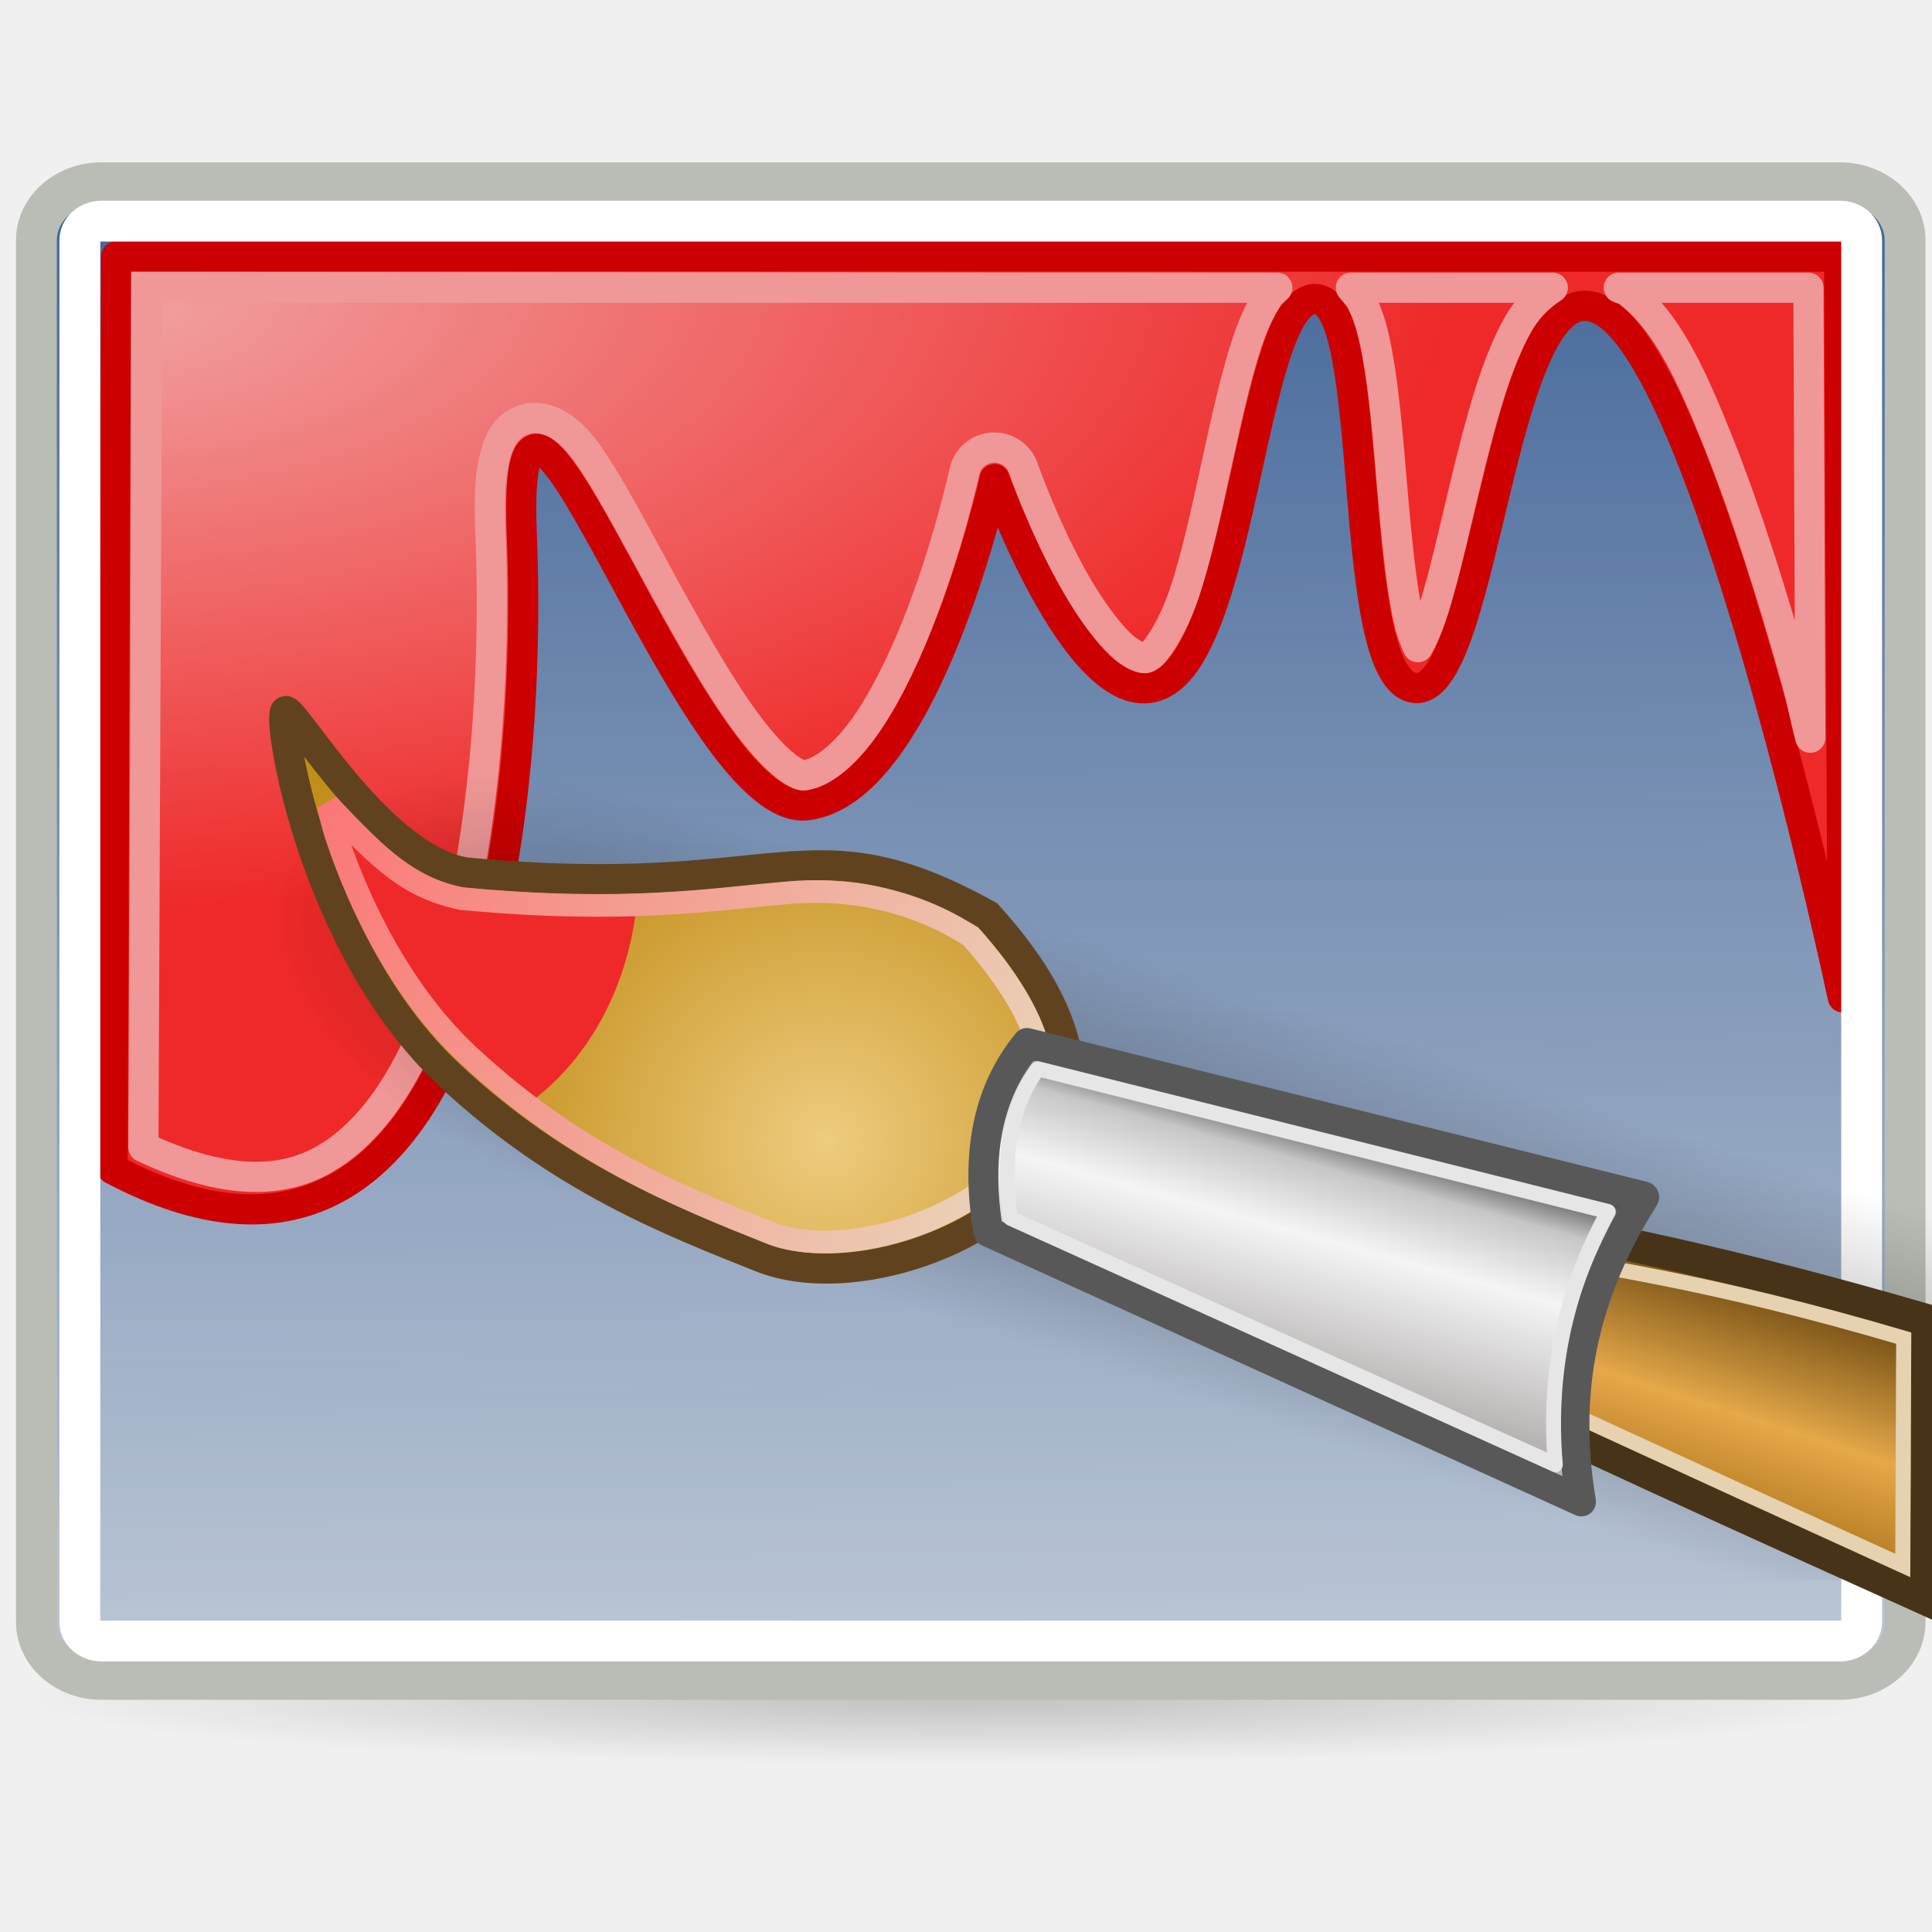
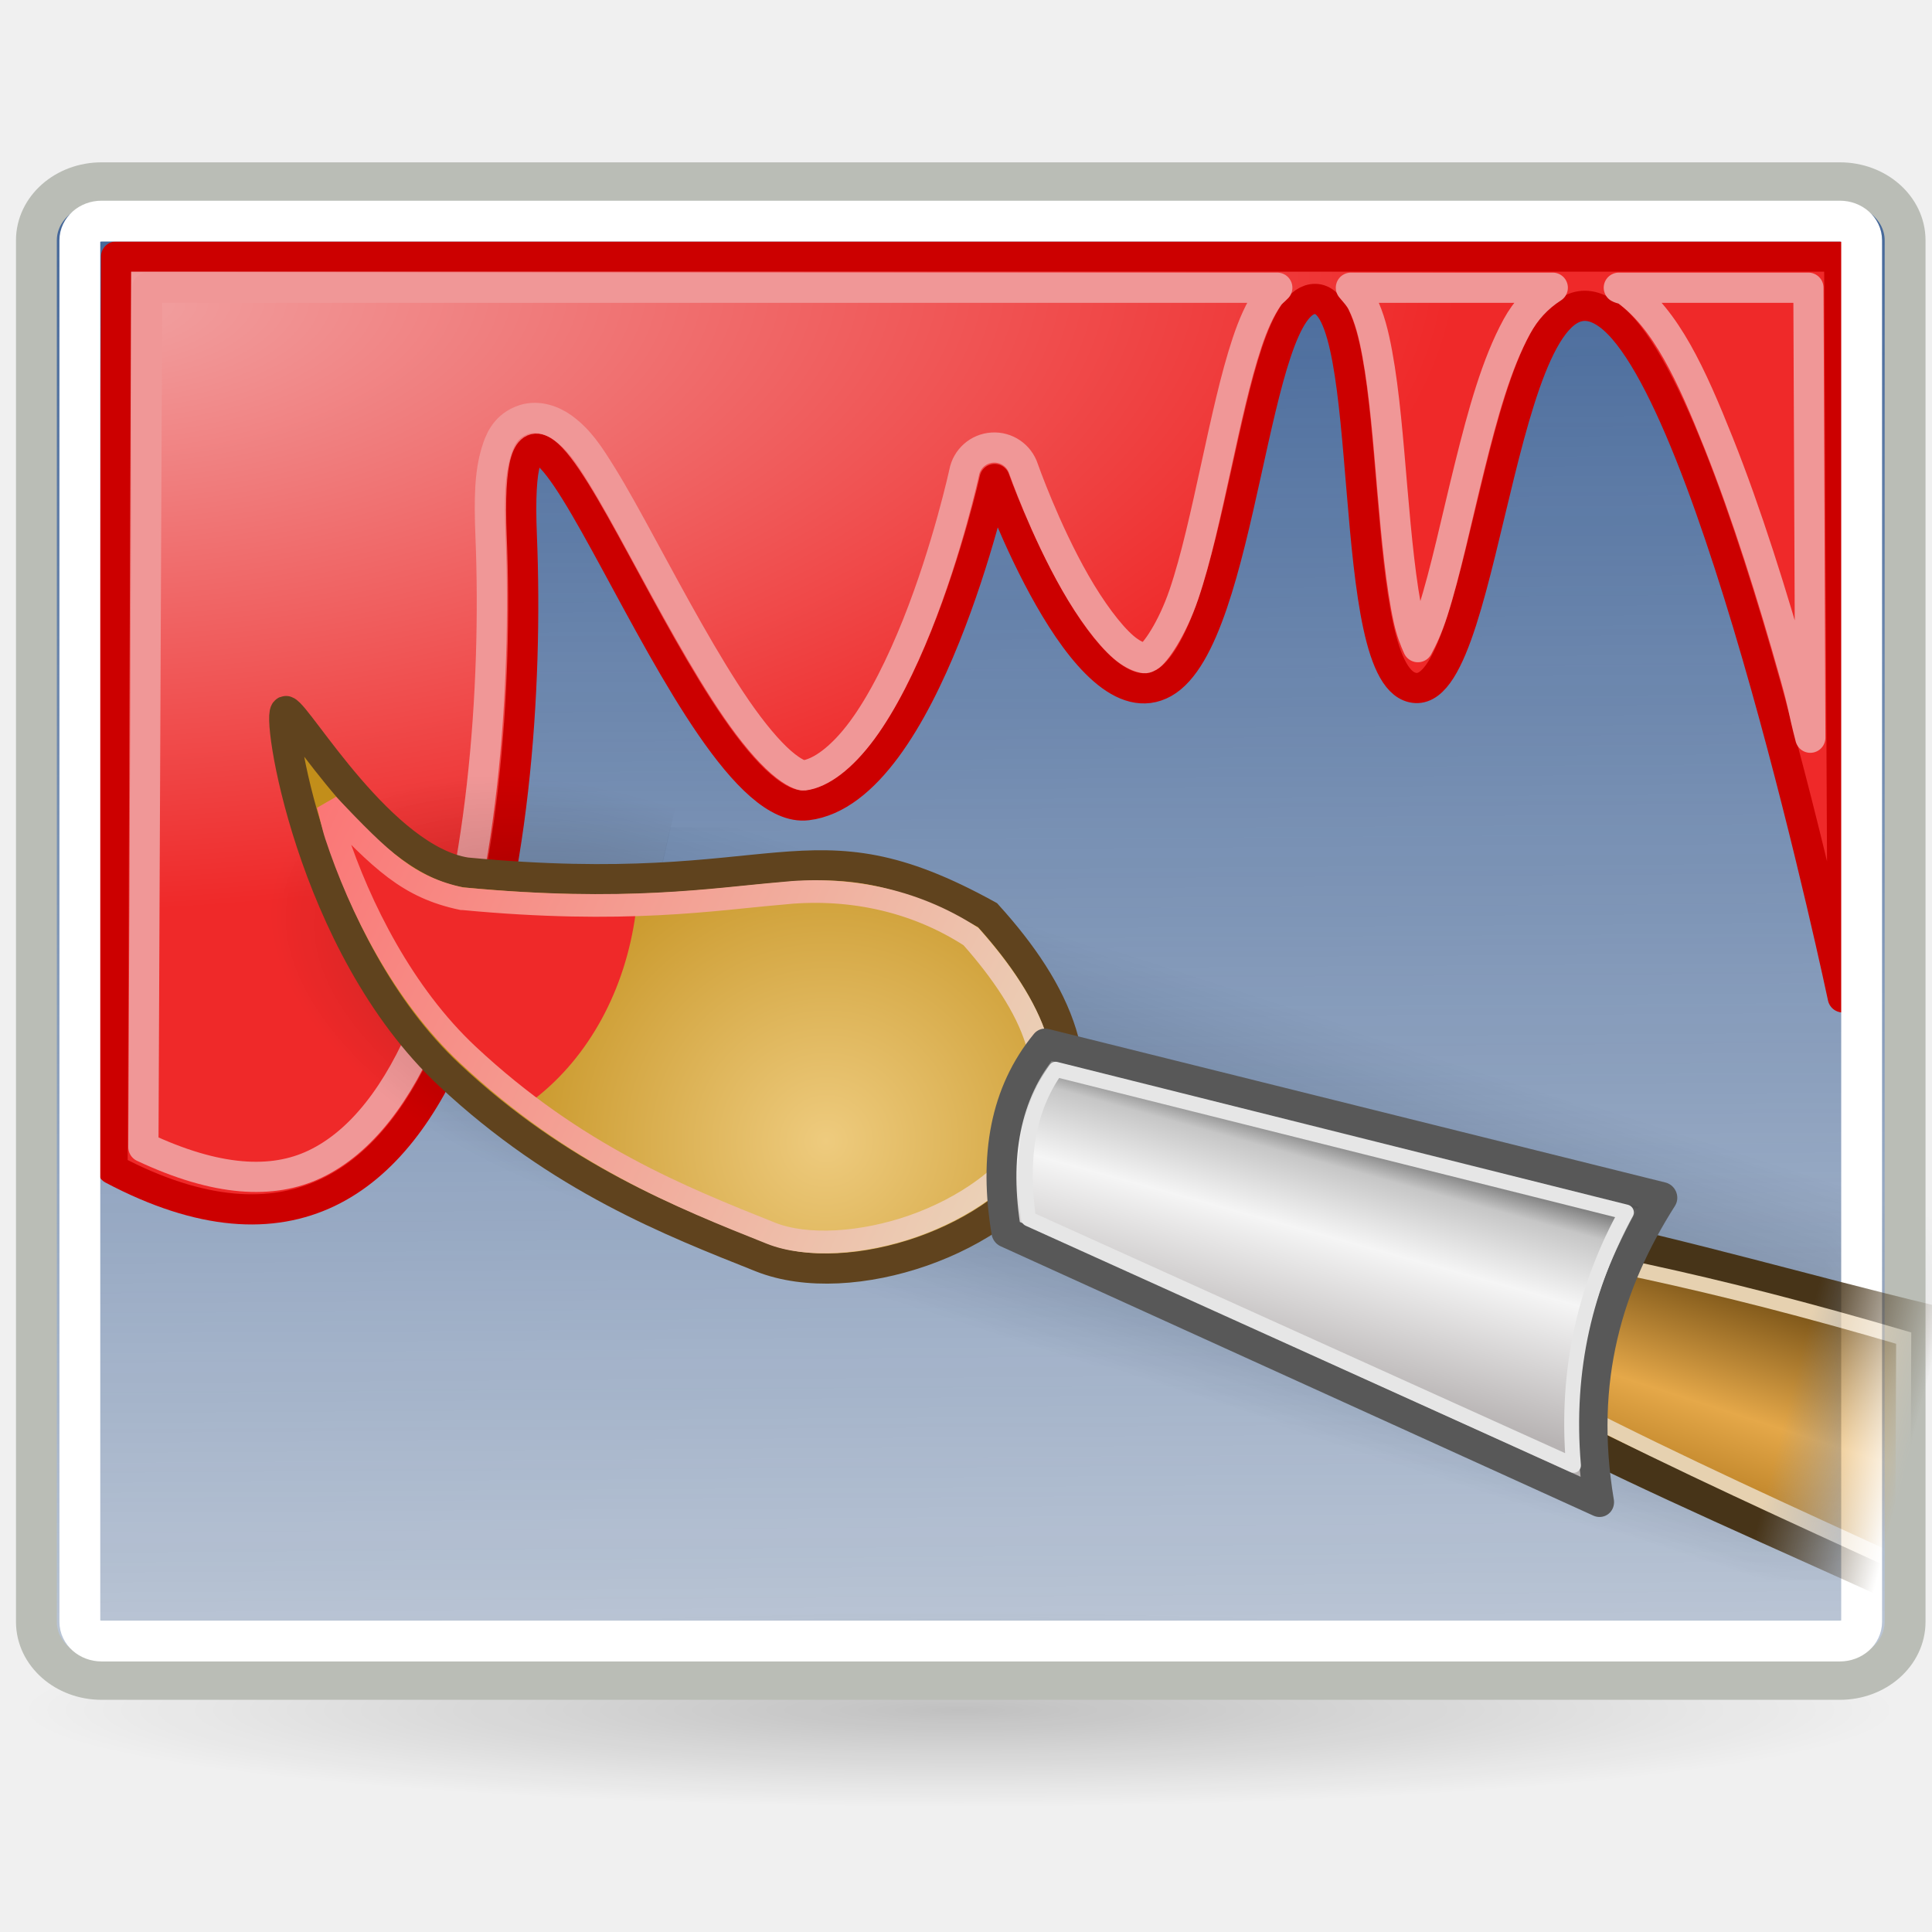
<svg xmlns="http://www.w3.org/2000/svg" xmlns:xlink="http://www.w3.org/1999/xlink" version="1.0" width="64" height="64" id="svg11622">
  <defs id="defs11624">
+     <linearGradient id="linearGradient4168">
+       <stop style="stop-color:#ffffff;stop-opacity:1" offset="0" id="stop4170" />
+       <stop style="stop-color:#ffffff;stop-opacity:0" offset="1" id="stop4172" />
+     </linearGradient>
    <linearGradient id="linearGradient3354">
-       <stop style="stop-color:#fb7575;stop-opacity:1;" offset="0" id="stop3356" />
-       <stop style="stop-color:#ead4b9;stop-opacity:1;" offset="1" id="stop3358" />
+       <stop style="stop-color:#fb7575;stop-opacity:1" offset="0" id="stop3356" />
+       <stop style="stop-color:#ead4b9;stop-opacity:1" offset="1" id="stop3358" />
    </linearGradient>
    <linearGradient id="linearGradient2941">
-       <stop style="stop-color:#f1a1a1;stop-opacity:1;" offset="0" id="stop2943" />
-       <stop style="stop-color:#ef2929;stop-opacity:1;" offset="1" id="stop2945" />
+       <stop style="stop-color:#f1a1a1;stop-opacity:1" offset="0" id="stop2943" />
+       <stop style="stop-color:#ef2929;stop-opacity:1" offset="1" id="stop2945" />
    </linearGradient>
    <linearGradient id="linearGradient3260">
-       <stop style="stop-color:#204a87;stop-opacity:1;" offset="0" id="stop3262" />
-       <stop style="stop-color:#204a87;stop-opacity:0;" offset="1" id="stop3264" />
+       <stop style="stop-color:#204a87;stop-opacity:1" offset="0" id="stop3262" />
+       <stop style="stop-color:#204a87;stop-opacity:0" offset="1" id="stop3264" />
    </linearGradient>
    <linearGradient id="linearGradient47870">
-       <stop id="stop47872" offset="0" style="stop-color:#000000;stop-opacity:0" />
-       <stop id="stop47878" offset="0.5" style="stop-color:#000000;stop-opacity:1" />
-       <stop id="stop47874" offset="1" style="stop-color:#000000;stop-opacity:0" />
+       <stop style="stop-color:#000000;stop-opacity:0" offset="0" id="stop47872" />
+       <stop style="stop-color:#000000;stop-opacity:1" offset="0.5" id="stop47878" />
+       <stop style="stop-color:#000000;stop-opacity:0" offset="1" id="stop47874" />
    </linearGradient>
    <linearGradient id="linearGradient51765">
-       <stop id="stop51767" offset="0" style="stop-color:#000000;stop-opacity:1" />
-       <stop id="stop51769" offset="1" style="stop-color:#000000;stop-opacity:0" />
+       <stop style="stop-color:#000000;stop-opacity:1" offset="0" id="stop51767" />
+       <stop style="stop-color:#000000;stop-opacity:0" offset="1" id="stop51769" />
    </linearGradient>
-     <linearGradient y2="-2.271" x2="19.424" y1="-4.502" x1="16.455" gradientTransform="matrix(0.9478724,0.5466487,-4.1689478e-2,1.003797,2.653338,23.66723)" gradientUnits="userSpaceOnUse" id="linearGradient2317" xlink:href="#linearGradient33721" />
+     <linearGradient x1="16.455" y1="-4.502" x2="19.424" y2="-2.271" id="linearGradient2317" xlink:href="#linearGradient33721" gradientUnits="userSpaceOnUse" gradientTransform="matrix(0.9478724,0.5466487,-4.1689478e-2,1.003797,2.653338,23.66723)" />
    <linearGradient id="linearGradient33721">
-       <stop id="stop33723" offset="0" style="stop-color:#b7b3b3;stop-opacity:1;" />
-       <stop style="stop-color:#f5f5f5;stop-opacity:1;" offset="0.5" id="stop33729" />
-       <stop id="stop33731" offset="0.75" style="stop-color:#c6c6c6;stop-opacity:1;" />
-       <stop id="stop33725" offset="1" style="stop-color:#000000;stop-opacity:1;" />
+       <stop style="stop-color:#b7b3b3;stop-opacity:1" offset="0" id="stop33723" />
+       <stop style="stop-color:#f5f5f5;stop-opacity:1" offset="0.5" id="stop33729" />
+       <stop style="stop-color:#c6c6c6;stop-opacity:1" offset="0.75" id="stop33731" />
+       <stop style="stop-color:#000000;stop-opacity:1" offset="1" id="stop33725" />
    </linearGradient>
    <linearGradient id="linearGradient42491">
-       <stop id="stop42493" offset="0" style="stop-color:#8f5802;stop-opacity:1;" />
-       <stop style="stop-color:#e5a849;stop-opacity:1;" offset="0.5" id="stop42499" />
-       <stop id="stop42495" offset="1" style="stop-color:#492d01;stop-opacity:1;" />
+       <stop style="stop-color:#8f5802;stop-opacity:1" offset="0" id="stop42493" />
+       <stop style="stop-color:#e5a849;stop-opacity:1" offset="0.5" id="stop42499" />
+       <stop style="stop-color:#492d01;stop-opacity:1" offset="1" id="stop42495" />
    </linearGradient>
    <linearGradient id="linearGradient5980">
-       <stop id="stop5982" offset="0" style="stop-color:#eecb7e;stop-opacity:1;" />
-       <stop id="stop5984" offset="1" style="stop-color:#c28e1a;stop-opacity:1;" />
+       <stop style="stop-color:#eecb7e;stop-opacity:1" offset="0" id="stop5982" />
+       <stop style="stop-color:#c28e1a;stop-opacity:1" offset="1" id="stop5984" />
    </linearGradient>
-     <linearGradient xlink:href="#linearGradient42491" id="linearGradient2347" gradientUnits="userSpaceOnUse" gradientTransform="matrix(1.574904,-1.387597,-1.191536,-1.8129,25.88795,55.32875)" x1="20.661" y1="-18.669" x2="24.813" y2="-15.544" />
-     <radialGradient xlink:href="#linearGradient51765" id="radialGradient2350" gradientUnits="userSpaceOnUse" gradientTransform="matrix(-5.459551,-1.77266,0.6855133,-3.007663,310.072,87.76045)" cx="51.438" cy="-12.203" fx="51.438" fy="-12.203" r="2.172" />
-     <linearGradient xlink:href="#linearGradient47870" id="linearGradient2353" gradientUnits="userSpaceOnUse" gradientTransform="matrix(2.729775,0.8863304,0.3367009,-1.477262,-25.45853,2.38074)" x1="32.085" y1="-14.402" x2="32.085" y2="-5.563" />
-     <linearGradient xlink:href="#linearGradient3260" id="linearGradient2359" gradientUnits="userSpaceOnUse" gradientTransform="matrix(0.5070152,0.4427021,-0.5013331,0.4477196,33.50563,9.825056)" x1="-16.136" y1="-24.026" x2="78.609" y2="70.401" />
-     <radialGradient xlink:href="#linearGradient2941" id="radialGradient2947" cx="3.252" cy="-3.564" fx="3.252" fy="-3.564" r="28.896" gradientTransform="matrix(3.0643561e-2,0.6932376,-1.546337,7.4110402e-2,-1.882311,8.150153)" gradientUnits="userSpaceOnUse" />
-     <radialGradient xlink:href="#linearGradient5980" id="radialGradient2966" gradientUnits="userSpaceOnUse" gradientTransform="matrix(1.943773,-0.8498638,-0.840616,-1.907452,42.18184,117.1213)" cx="8.689" cy="37.717" fx="8.689" fy="37.717" r="5.875" />
-     <linearGradient xlink:href="#linearGradient3354" id="linearGradient4136" gradientUnits="userSpaceOnUse" x1="12.938" y1="27.353" x2="34.956" y2="37.721" />
+     <linearGradient x1="20.661" y1="-18.669" x2="24.813" y2="-15.544" id="linearGradient2347" xlink:href="#linearGradient42491" gradientUnits="userSpaceOnUse" gradientTransform="matrix(1.574904,-1.387597,-1.191536,-1.8129,25.88795,55.32875)" />
+     <radialGradient cx="51.438" cy="-12.203" r="2.172" fx="51.438" fy="-12.203" id="radialGradient2350" xlink:href="#linearGradient51765" gradientUnits="userSpaceOnUse" gradientTransform="matrix(-5.459551,-1.77266,0.6855133,-3.007663,310.072,87.76045)" />
+     <linearGradient x1="32.085" y1="-14.402" x2="32.085" y2="-5.563" id="linearGradient2353" xlink:href="#linearGradient47870" gradientUnits="userSpaceOnUse" gradientTransform="matrix(2.729775,0.8863304,0.3367009,-1.477262,-25.45853,2.38074)" />
+     <linearGradient x1="-16.136" y1="-24.026" x2="78.609" y2="70.401" id="linearGradient2359" xlink:href="#linearGradient3260" gradientUnits="userSpaceOnUse" gradientTransform="matrix(0.5070152,0.4427021,-0.5013331,0.4477196,33.50563,9.825056)" />
+     <radialGradient cx="3.252" cy="-3.564" r="28.896" fx="3.252" fy="-3.564" id="radialGradient2947" xlink:href="#linearGradient2941" gradientUnits="userSpaceOnUse" gradientTransform="matrix(3.0643561e-2,0.6932376,-1.546337,7.4110402e-2,-1.882311,8.150153)" />
+     <radialGradient cx="8.689" cy="37.717" r="5.875" fx="8.689" fy="37.717" id="radialGradient2966" xlink:href="#linearGradient5980" gradientUnits="userSpaceOnUse" gradientTransform="matrix(1.943773,-0.8498638,-0.840616,-1.907452,42.18184,117.1213)" />
+     <linearGradient x1="12.938" y1="27.353" x2="34.956" y2="37.721" id="linearGradient4136" xlink:href="#linearGradient3354" gradientUnits="userSpaceOnUse" />
    <linearGradient id="linearGradient2301">
-       <stop id="stop3291" offset="0" style="stop-color:#000000;stop-opacity:1;" />
-       <stop id="stop2305" offset="1" style="stop-color:#000000;stop-opacity:0;" />
+       <stop style="stop-color:#000000;stop-opacity:1" offset="0" id="stop3291" />
+       <stop style="stop-color:#000000;stop-opacity:0" offset="1" id="stop2305" />
    </linearGradient>
-     <radialGradient xlink:href="#linearGradient2301" id="radialGradient3407" gradientUnits="userSpaceOnUse" gradientTransform="matrix(1,0,0,0.222222,0,31.88889)" cx="22.5" cy="41" fx="22.5" fy="41" r="22.5" />
-     <linearGradient xlink:href="#linearGradient3354" id="linearGradient2302" gradientUnits="userSpaceOnUse" x1="12.938" y1="27.353" x2="34.956" y2="37.721" />
+     <radialGradient cx="22.5" cy="41" r="22.5" fx="22.5" fy="41" id="radialGradient3407" xlink:href="#linearGradient2301" gradientUnits="userSpaceOnUse" gradientTransform="matrix(1,0,0,0.222222,0,31.88889)" />
+     <linearGradient x1="12.938" y1="27.353" x2="34.956" y2="37.721" id="linearGradient2302" xlink:href="#linearGradient3354" gradientUnits="userSpaceOnUse" />
+     <linearGradient x1="59.22" y1="46.587" x2="63.374" y2="47.648" id="linearGradient4180" xlink:href="#linearGradient4168" gradientUnits="userSpaceOnUse" />
+     <mask id="mask4176">
+       <rect width="46.139" height="26.958" x="21.213" y="27.407" style="opacity:1;fill:url(#linearGradient4180);fill-opacity:1;fill-rule:evenodd;stroke:none;stroke-width:1;stroke-linecap:butt;stroke-linejoin:bevel;stroke-miterlimit:4;stroke-dasharray:none;stroke-dashoffset:0;stroke-opacity:1" id="rect4178" />
+     </mask>
+     <linearGradient x1="59.22" y1="46.587" x2="63.374" y2="47.648" id="linearGradient4186" xlink:href="#linearGradient4168" gradientUnits="userSpaceOnUse" />
+     <mask id="mask4182">
+       <rect width="46.139" height="26.958" x="21.213" y="27.407" style="opacity:1;fill:url(#linearGradient4186);fill-opacity:1;fill-rule:evenodd;stroke:none;stroke-width:1;stroke-linecap:butt;stroke-linejoin:bevel;stroke-miterlimit:4;stroke-dasharray:none;stroke-dashoffset:0;stroke-opacity:1" id="rect4184" />
+     </mask>
  </defs>
-   <path style="opacity:0.2;color:#000000;fill:url(#radialGradient3407);fill-opacity:1;fill-rule:nonzero;stroke:none;stroke-width:1;stroke-linecap:round;stroke-linejoin:miter;marker:none;marker-start:none;marker-mid:none;marker-end:none;stroke-miterlimit:4;stroke-dasharray:none;stroke-dashoffset:0;stroke-opacity:1;visibility:visible;display:inline;overflow:visible" id="path2299" d="M 45,41 A 22.5,5 0 1 1 0,41 A 22.5,5 0 1 1 45,41 z" transform="matrix(1.383515,0,0,0.4505603,0.4711075,37.73006)" />
-   <rect style="color:#000000;fill:url(#linearGradient2359);fill-opacity:1;fill-rule:nonzero;stroke:#babdb6;stroke-width:1.353;stroke-linecap:round;stroke-linejoin:miter;marker:none;marker-start:none;marker-mid:none;marker-end:none;stroke-miterlimit:4;stroke-dasharray:none;stroke-dashoffset:0;stroke-opacity:1;visibility:visible;display:inline;overflow:visible" id="rect1304" width="61.903" height="49.578" x="1.206" y="6.054" rx="2.159" ry="1.907" />
-   <path style="fill:url(#radialGradient2947);fill-opacity:1;fill-rule:evenodd;stroke:#cc0000;stroke-width:1;stroke-linecap:round;stroke-linejoin:round;stroke-miterlimit:4;stroke-dasharray:none;stroke-dashoffset:0;stroke-opacity:1" d="M 3.846,8.499 L 60.926,8.499 L 61.044,33.039 C 61.044,33.039 56.812,12.986 53.276,10.424 C 49.741,7.862 49.328,22.921 46.903,22.791 C 44.477,22.66 45.662,9.945 43.574,9.903 C 41.487,9.86 41.211,21.13 38.554,22.622 C 35.897,24.113 32.948,15.867 32.948,15.867 C 32.948,15.867 30.651,26.203 26.736,26.675 C 22.821,27.147 16.876,7.699 17.286,17.757 C 17.697,27.814 15.504,44.966 3.728,38.732 L 3.846,8.499 z" id="rect2361" />
-   <path style="fill:none;fill-opacity:1;fill-rule:evenodd;stroke:#f09797;stroke-width:1;stroke-linecap:round;stroke-linejoin:round;stroke-miterlimit:4;stroke-dasharray:none;stroke-dashoffset:0;stroke-opacity:1" id="path3792" d="M 4.875,9.531 L 4.75,38 C 7.18,39.144 9.028,39.237 10.438,38.562 C 11.966,37.831 13.195,36.218 14.125,33.969 C 15.985,29.47 16.451,22.713 16.25,17.781 C 16.197,16.481 16.225,15.667 16.438,14.969 C 16.544,14.619 16.71,14.17 17.25,13.938 C 17.79,13.705 18.342,13.953 18.625,14.156 C 19.191,14.562 19.517,15.072 19.938,15.75 C 20.358,16.428 20.797,17.234 21.281,18.125 C 22.25,19.907 23.357,21.976 24.406,23.5 C 24.931,24.262 25.447,24.878 25.875,25.25 C 26.303,25.622 26.563,25.695 26.625,25.688 C 27.177,25.621 27.883,25.109 28.562,24.188 C 29.242,23.266 29.865,21.993 30.375,20.719 C 31.394,18.17 31.938,15.656 31.938,15.656 C 32.023,15.198 32.408,14.856 32.873,14.827 C 33.338,14.797 33.764,15.088 33.906,15.531 C 33.906,15.531 34.61,17.542 35.625,19.312 C 36.132,20.198 36.727,21.013 37.219,21.438 C 37.465,21.65 37.694,21.752 37.812,21.781 C 37.931,21.81 37.94,21.819 38.062,21.75 C 38.256,21.641 38.816,20.871 39.219,19.688 C 39.621,18.504 39.953,16.965 40.281,15.469 C 40.609,13.973 40.922,12.512 41.312,11.344 C 41.508,10.76 41.723,10.26 42.031,9.812 C 42.101,9.712 42.221,9.629 42.312,9.531 L 4.875,9.531 z M 44.75,9.531 C 44.887,9.695 45.038,9.854 45.125,10.031 C 45.373,10.537 45.506,11.074 45.625,11.719 C 45.864,13.009 45.989,14.625 46.125,16.219 C 46.261,17.813 46.415,19.396 46.656,20.5 C 46.752,20.938 46.867,21.205 46.969,21.438 C 47.122,21.158 47.293,20.797 47.469,20.25 C 47.878,18.979 48.258,17.168 48.688,15.438 C 49.117,13.707 49.572,12.051 50.25,10.812 C 50.538,10.287 50.927,9.86 51.438,9.531 L 44.75,9.531 z M 53.625,9.531 C 53.703,9.575 53.803,9.573 53.875,9.625 C 55.191,10.579 56.022,12.392 56.938,14.688 C 57.853,16.983 58.715,19.722 59.469,22.406 C 59.763,23.454 59.713,23.45 59.969,24.438 L 59.906,9.531 L 53.625,9.531 z" />
-   <rect style="color:#000000;fill:none;fill-opacity:1;fill-rule:nonzero;stroke:#ffffff;stroke-width:1.353;stroke-linecap:round;stroke-linejoin:miter;marker:none;marker-start:none;marker-mid:none;marker-end:none;stroke-miterlimit:4;stroke-dasharray:none;stroke-dashoffset:0;stroke-opacity:1;visibility:visible;display:inline;overflow:visible" id="rect2179" width="59.024" height="47.036" x="2.645" y="7.325" rx="0.72" ry="0.636" />
-   <path style="opacity:0.3;fill:url(#linearGradient2353);fill-opacity:1;fill-rule:evenodd;stroke:none;stroke-width:1.024;stroke-linecap:butt;stroke-linejoin:miter;stroke-miterlimit:4;stroke-dasharray:none;stroke-dashoffset:0;stroke-opacity:1" d="M 22.357,26.744 L 19.382,39.809 L 57.979,52.342 L 64.549,52.342 L 64.549,40.457 L 22.357,26.744 z" id="path2319" />
-   <path id="path2321" style="opacity:0.3;fill:url(#radialGradient2350);fill-opacity:1;fill-rule:evenodd;stroke:none;stroke-width:1.024;stroke-linecap:butt;stroke-linejoin:miter;stroke-miterlimit:4;stroke-dasharray:none;stroke-dashoffset:0;stroke-opacity:1" d="M 19.392,39.814 L 22.37,26.75 C 15.822,24.677 9.843,25.835 9.029,29.409 C 8.214,32.983 12.867,37.643 19.392,39.814 z" />
-   <path style="fill:url(#linearGradient2347);fill-opacity:1;fill-rule:evenodd;stroke:#473418;stroke-width:1.084px;stroke-linecap:butt;stroke-linejoin:miter;stroke-opacity:1" d="M 42.4,39.506 C 38.868,39.486 40.753,41.212 46.945,44.865 C 51.324,47.021 42.461,43.353 63.818,52.977 L 63.848,43.745 C 57.415,41.88 52.873,40.91 47.772,40.087 C 45.344,39.696 43.577,39.512 42.4,39.506 z" id="path37633" />
-   <path style="fill:none;fill-opacity:1;fill-rule:evenodd;stroke:#e6d1b0;stroke-width:0.5;stroke-linecap:butt;stroke-linejoin:miter;stroke-miterlimit:4;stroke-dasharray:none;stroke-opacity:1" d="M 42.11,40.461 C 42.31,40.643 42.449,40.801 42.772,41.043 C 43.779,41.798 45.391,42.783 47.441,43.992 C 52.638,46.614 30.179,36.902 63.032,51.859 L 63.063,44.327 C 56.588,42.421 52.85,41.909 47.73,41.084 C 45.325,40.697 43.517,40.466 42.441,40.461 C 42.278,40.461 42.24,40.453 42.11,40.461 z" id="path3286" />
-   <path style="fill:url(#radialGradient2966);fill-opacity:1;fill-rule:evenodd;stroke:#60431e;stroke-width:1;stroke-linecap:butt;stroke-linejoin:miter;stroke-miterlimit:4;stroke-dasharray:none;stroke-opacity:1" d="M 25.217,41.649 C 28.193,42.835 33.271,41.054 34.772,38.309 C 36.272,35.564 35.013,32.855 32.713,30.315 C 26.67,26.98 26.011,29.906 15.443,28.903 C 12.654,28.474 9.887,23.697 9.479,23.555 C 9.112,23.426 10.259,31.288 14.887,35.613 C 18.553,39.038 22.242,40.463 25.217,41.649 z" id="path30779" />
-   <path style="fill:#f9ebac;fill-opacity:1;fill-rule:evenodd;stroke:none;stroke-width:1px;stroke-linecap:butt;stroke-linejoin:miter;stroke-opacity:1" d="M 77.969,16.583 C 77.85,17.104 77.639,18.095 77.612,18.432 L 78.113,18.442 C 78.062,17.998 78.033,17.023 77.969,16.583 z" id="path6302" />
-   <path style="opacity:1;fill:#ef2929;fill-opacity:1;fill-rule:evenodd;stroke:none;stroke-width:0.75;stroke-linecap:round;stroke-linejoin:round;stroke-miterlimit:4;stroke-dasharray:none;stroke-dashoffset:0;stroke-opacity:1" id="path4526" d="M 13.781,29.156 C 14.502,31.253 15.733,33.73 17.562,35.438 C 18.177,36.011 18.765,36.483 19.375,36.938 C 21.007,35.677 22.099,33.666 22.406,31.375 C 20.996,31.423 19.33,31.417 17.219,31.219 C 17.207,31.218 17.199,31.22 17.188,31.219 C 17.177,31.22 17.167,31.22 17.156,31.219 C 15.772,31.006 14.691,30.107 13.781,29.156 z" transform="matrix(1.103103,0,0,1.104597,-3.659347,-4.402667)" />
-   <path transform="matrix(1.103103,0,0,1.104597,-3.659347,-4.402667)" style="fill:none;fill-opacity:1;fill-rule:evenodd;stroke:url(#linearGradient2302);stroke-width:0.679;stroke-linecap:butt;stroke-linejoin:miter;stroke-miterlimit:4;stroke-opacity:1" d="M 13.164,28.115 C 13.233,28.353 13.318,28.765 13.406,29.031 C 14.123,31.203 15.429,33.809 17.375,35.625 C 20.583,38.619 23.765,39.892 26.469,40.969 C 27.547,41.398 29.229,41.284 30.75,40.75 C 32.271,40.216 33.622,39.258 34.156,38.281 C 34.738,37.219 34.762,36.225 34.438,35.188 C 34.125,34.191 33.412,33.128 32.476,32.073 C 30.713,30.93 28.678,30.567 26.75,30.781 C 24.775,30.947 22.083,31.399 17.219,30.938 C 17.209,30.938 17.197,30.938 17.188,30.938 C 15.574,30.597 14.776,29.805 13.164,28.115 z" id="path2300" />
-   <g id="g5995" transform="matrix(1.762095,-0.769388,-0.8049634,-1.824082,43.30277,113.9735)">
-     <path id="rect30783" d="M 17.806,27.711 C 18.338,29.726 19.487,30.996 20.92,31.925 L 12.265,38.363 C 11.286,37.884 10.664,36.99 10.337,35.753 L 17.806,27.711 z" style="fill:url(#linearGradient2317);fill-opacity:1;fill-rule:evenodd;stroke:#585858;stroke-width:0.511;stroke-linecap:round;stroke-linejoin:round;stroke-miterlimit:4;stroke-dasharray:none;stroke-dashoffset:0;stroke-opacity:1" />
-     <path d="M 17.656,28.438 L 10.781,35.812 C 11.073,36.802 11.536,37.491 12.25,37.906 L 20.25,31.938 C 19.121,31.106 18.203,29.979 17.656,28.438 z" id="path4433" style="fill:none;fill-opacity:1;fill-rule:evenodd;stroke:#e6e6e6;stroke-width:0.255;stroke-linecap:round;stroke-linejoin:round;stroke-miterlimit:4;stroke-dasharray:none;stroke-dashoffset:0;stroke-opacity:1" />
+   <path d="M 45 41 A 22.5 5 0 1 1  0,41 A 22.5 5 0 1 1  45 41 z" transform="matrix(1.383515,0,0,0.6450147,0.6478842,30.19937)" style="opacity:0.2;color:#000000;fill:url(#radialGradient3407);fill-opacity:1;fill-rule:nonzero;stroke:none;stroke-width:1;stroke-linecap:round;stroke-linejoin:miter;marker:none;marker-start:none;marker-mid:none;marker-end:none;stroke-miterlimit:4;stroke-dasharray:none;stroke-dashoffset:0;stroke-opacity:1;visibility:visible;display:inline;overflow:visible" id="path2299" />
+   <path d="M 22.357,26.744 L 19.382,39.809 L 57.979,52.342 L 64.549,52.342 L 64.549,40.457 L 22.357,26.744 z " style="opacity:0.3;fill:url(#linearGradient2353);fill-opacity:1;fill-rule:evenodd;stroke:none;stroke-width:1.024;stroke-linecap:butt;stroke-linejoin:miter;stroke-miterlimit:4;stroke-dasharray:none;stroke-dashoffset:0;stroke-opacity:1" mask="url(#mask4182)" id="path2319" />
+   <rect width="61.903" height="49.578" rx="2.159" ry="1.907" x="1.206" y="6.054" style="color:#000000;fill:url(#linearGradient2359);fill-opacity:1;fill-rule:nonzero;stroke:#babdb6;stroke-width:1.353;stroke-linecap:round;stroke-linejoin:miter;marker:none;marker-start:none;marker-mid:none;marker-end:none;stroke-miterlimit:4;stroke-dasharray:none;stroke-dashoffset:0;stroke-opacity:1;visibility:visible;display:inline;overflow:visible" id="rect1304" />
+   <path d="M 3.846,8.499 L 60.926,8.499 L 61.044,33.039 C 61.044,33.039 56.812,12.986 53.276,10.424 C 49.741,7.862 49.328,22.921 46.903,22.791 C 44.477,22.66 45.662,9.945 43.574,9.903 C 41.487,9.86 41.211,21.13 38.554,22.622 C 35.897,24.113 32.948,15.867 32.948,15.867 C 32.948,15.867 30.651,26.203 26.736,26.675 C 22.821,27.147 16.876,7.699 17.286,17.757 C 17.697,27.814 15.504,44.966 3.728,38.732 L 3.846,8.499 z " style="fill:url(#radialGradient2947);fill-opacity:1;fill-rule:evenodd;stroke:#cc0000;stroke-width:1;stroke-linecap:round;stroke-linejoin:round;stroke-miterlimit:4;stroke-dasharray:none;stroke-dashoffset:0;stroke-opacity:1" id="rect2361" />
+   <path d="M 4.875,9.531 L 4.75,38 C 7.18,39.144 9.028,39.237 10.438,38.562 C 11.966,37.831 13.195,36.218 14.125,33.969 C 15.985,29.47 16.451,22.713 16.25,17.781 C 16.197,16.481 16.225,15.667 16.438,14.969 C 16.544,14.619 16.71,14.17 17.25,13.938 C 17.79,13.705 18.342,13.953 18.625,14.156 C 19.191,14.562 19.517,15.072 19.938,15.75 C 20.358,16.428 20.797,17.234 21.281,18.125 C 22.25,19.907 23.357,21.976 24.406,23.5 C 24.931,24.262 25.447,24.878 25.875,25.25 C 26.303,25.622 26.563,25.695 26.625,25.688 C 27.177,25.621 27.883,25.109 28.562,24.188 C 29.242,23.266 29.865,21.993 30.375,20.719 C 31.394,18.17 31.938,15.656 31.938,15.656 C 32.023,15.198 32.408,14.856 32.873,14.827 C 33.338,14.797 33.764,15.088 33.906,15.531 C 33.906,15.531 34.61,17.542 35.625,19.312 C 36.132,20.198 36.727,21.013 37.219,21.438 C 37.465,21.65 37.694,21.752 37.812,21.781 C 37.931,21.81 37.94,21.819 38.062,21.75 C 38.256,21.641 38.816,20.871 39.219,19.688 C 39.621,18.504 39.953,16.965 40.281,15.469 C 40.609,13.973 40.922,12.512 41.312,11.344 C 41.508,10.76 41.723,10.26 42.031,9.812 C 42.101,9.712 42.221,9.629 42.312,9.531 L 4.875,9.531 z M 44.75,9.531 C 44.887,9.695 45.038,9.854 45.125,10.031 C 45.373,10.537 45.506,11.074 45.625,11.719 C 45.864,13.009 45.989,14.625 46.125,16.219 C 46.261,17.813 46.415,19.396 46.656,20.5 C 46.752,20.938 46.867,21.205 46.969,21.438 C 47.122,21.158 47.293,20.797 47.469,20.25 C 47.878,18.979 48.258,17.168 48.688,15.438 C 49.117,13.707 49.572,12.051 50.25,10.812 C 50.538,10.287 50.927,9.86 51.438,9.531 L 44.75,9.531 z M 53.625,9.531 C 53.703,9.575 53.803,9.573 53.875,9.625 C 55.191,10.579 56.022,12.392 56.938,14.688 C 57.853,16.983 58.715,19.722 59.469,22.406 C 59.763,23.454 59.713,23.45 59.969,24.438 L 59.906,9.531 L 53.625,9.531 z " style="fill:none;fill-opacity:1;fill-rule:evenodd;stroke:#f09797;stroke-width:1;stroke-linecap:round;stroke-linejoin:round;stroke-miterlimit:4;stroke-dasharray:none;stroke-dashoffset:0;stroke-opacity:1" id="path3792" />
+   <rect width="59.024" height="47.036" rx="0.72" ry="0.636" x="2.645" y="7.325" style="color:#000000;fill:none;fill-opacity:1;fill-rule:nonzero;stroke:#ffffff;stroke-width:1.353;stroke-linecap:round;stroke-linejoin:miter;marker:none;marker-start:none;marker-mid:none;marker-end:none;stroke-miterlimit:4;stroke-dasharray:none;stroke-dashoffset:0;stroke-opacity:1;visibility:visible;display:inline;overflow:visible" id="rect2179" />
+   <g mask="url(#mask4176)" id="g2214">
+     <path d="M 39.352,39.627 C 48.107,46.293 53.85,48.422 63.818,52.977 L 63.848,43.745 C 55.849,41.817 48.017,39.132 39.352,39.627 z " style="fill:url(#linearGradient2347);fill-opacity:1;fill-rule:evenodd;stroke:#473418;stroke-width:1.084px;stroke-linecap:butt;stroke-linejoin:miter;stroke-opacity:1" id="path37633" />
+     <path d="M 41.548,40.305 C 48.107,45.128 55.731,48.505 63.032,51.859 L 63.063,44.327 C 56.588,42.421 52.162,41.566 47.043,40.741 C 45.182,40.419 43.436,40.357 41.548,40.305 z " style="fill:none;fill-opacity:1;fill-rule:evenodd;stroke:#e6d1b0;stroke-width:0.5;stroke-linecap:butt;stroke-linejoin:miter;stroke-miterlimit:4;stroke-opacity:1" id="path3286" />
+   </g>
+   <path d="M 19.392,39.814 L 22.37,26.75 C 15.822,24.677 9.843,25.835 9.029,29.409 C 8.214,32.983 12.867,37.643 19.392,39.814 z " style="opacity:0.3;fill:url(#radialGradient2350);fill-opacity:1;fill-rule:evenodd;stroke:none;stroke-width:1.024;stroke-linecap:butt;stroke-linejoin:miter;stroke-miterlimit:4;stroke-dasharray:none;stroke-dashoffset:0;stroke-opacity:1" id="path2321" />
+   <path d="M 25.217,41.649 C 28.193,42.835 33.271,41.054 34.772,38.309 C 36.272,35.564 35.013,32.855 32.713,30.315 C 26.67,26.98 26.011,29.906 15.443,28.903 C 12.654,28.474 9.887,23.697 9.479,23.555 C 9.112,23.426 10.259,31.288 14.887,35.613 C 18.553,39.038 22.242,40.463 25.217,41.649 z " style="fill:url(#radialGradient2966);fill-opacity:1;fill-rule:evenodd;stroke:#60431e;stroke-width:1;stroke-linecap:butt;stroke-linejoin:miter;stroke-miterlimit:4;stroke-dasharray:none;stroke-opacity:1" id="path30779" />
+   <path d="M 77.969,16.583 C 77.85,17.104 77.639,18.095 77.612,18.432 L 78.113,18.442 C 78.062,17.998 78.033,17.023 77.969,16.583 z " style="fill:#f9ebac;fill-opacity:1;fill-rule:evenodd;stroke:none;stroke-width:1px;stroke-linecap:butt;stroke-linejoin:miter;stroke-opacity:1" id="path6302" />
+   <path d="M 13.781,29.156 C 14.502,31.253 15.733,33.73 17.562,35.438 C 18.177,36.011 18.765,36.483 19.375,36.938 C 21.007,35.677 22.099,33.666 22.406,31.375 C 20.996,31.423 19.33,31.417 17.219,31.219 C 17.207,31.218 17.199,31.22 17.188,31.219 C 17.177,31.22 17.167,31.22 17.156,31.219 C 15.772,31.006 14.691,30.107 13.781,29.156 z " transform="matrix(1.103103,0,0,1.104597,-3.659347,-4.402667)" style="opacity:1;fill:#ef2929;fill-opacity:1;fill-rule:evenodd;stroke:none;stroke-width:0.75;stroke-linecap:round;stroke-linejoin:round;stroke-miterlimit:4;stroke-dasharray:none;stroke-dashoffset:0;stroke-opacity:1" id="path4526" />
+   <path d="M 13.164,28.115 C 13.233,28.353 13.318,28.765 13.406,29.031 C 14.123,31.203 15.429,33.809 17.375,35.625 C 20.583,38.619 23.765,39.892 26.469,40.969 C 27.547,41.398 29.229,41.284 30.75,40.75 C 32.271,40.216 33.622,39.258 34.156,38.281 C 34.738,37.219 34.762,36.225 34.438,35.188 C 34.125,34.191 33.412,33.128 32.476,32.073 C 30.713,30.93 28.678,30.567 26.75,30.781 C 24.775,30.947 22.083,31.399 17.219,30.938 C 17.209,30.938 17.197,30.938 17.188,30.938 C 15.574,30.597 14.776,29.805 13.164,28.115 z " transform="matrix(1.103103,0,0,1.104597,-3.659347,-4.402667)" style="fill:none;fill-opacity:1;fill-rule:evenodd;stroke:url(#linearGradient2302);stroke-width:0.679;stroke-linecap:butt;stroke-linejoin:miter;stroke-miterlimit:4;stroke-opacity:1" id="path2300" />
+   <g transform="matrix(1.762095,-0.769388,-0.8049634,-1.824082,43.90277,113.993)" id="g5995">
+     <path d="M 17.806,27.711 C 18.338,29.726 19.487,30.996 20.92,31.925 L 12.265,38.363 C 11.286,37.884 10.664,36.99 10.337,35.753 L 17.806,27.711 z " style="fill:url(#linearGradient2317);fill-opacity:1;fill-rule:evenodd;stroke:#585858;stroke-width:0.511;stroke-linecap:round;stroke-linejoin:round;stroke-miterlimit:4;stroke-dasharray:none;stroke-dashoffset:0;stroke-opacity:1" id="rect30783" />
+     <path d="M 17.656,28.438 L 10.781,35.812 C 11.073,36.802 11.536,37.491 12.25,37.906 L 20.25,31.938 C 19.121,31.106 18.203,29.979 17.656,28.438 z " style="fill:none;fill-opacity:1;fill-rule:evenodd;stroke:#e6e6e6;stroke-width:0.255;stroke-linecap:round;stroke-linejoin:round;stroke-miterlimit:4;stroke-dasharray:none;stroke-dashoffset:0;stroke-opacity:1" id="path4433" />
  </g>
</svg>
